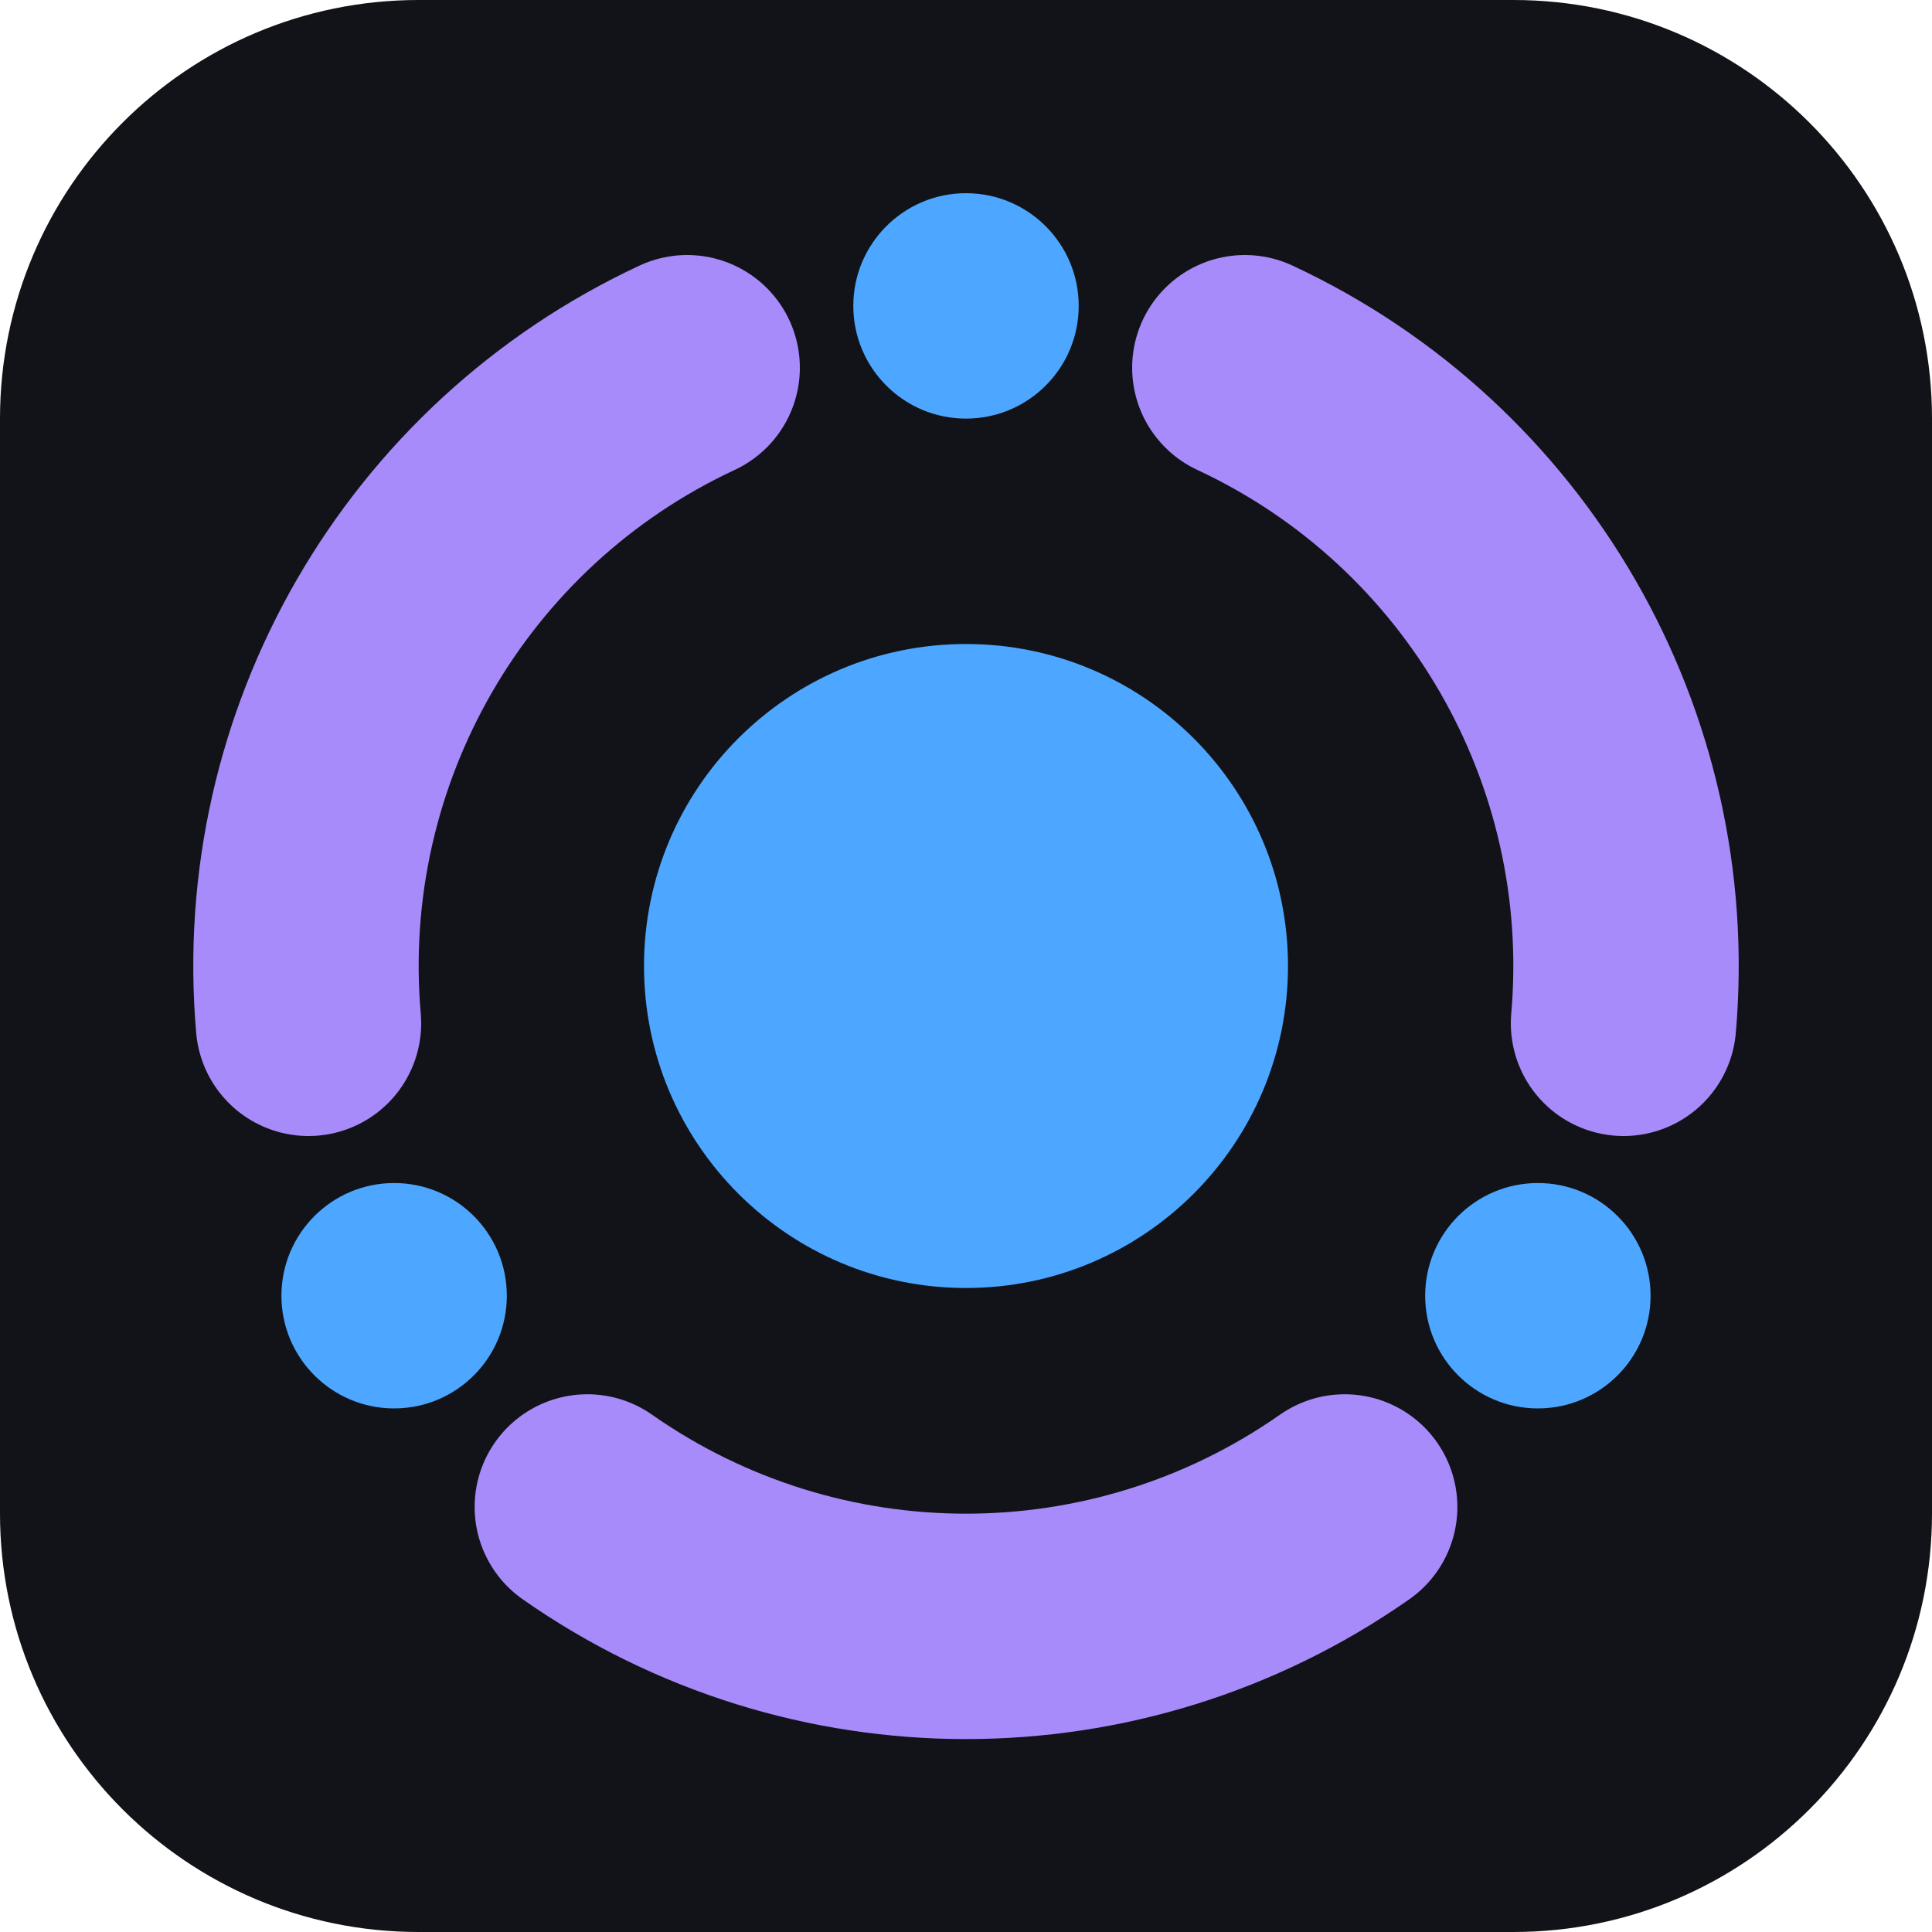
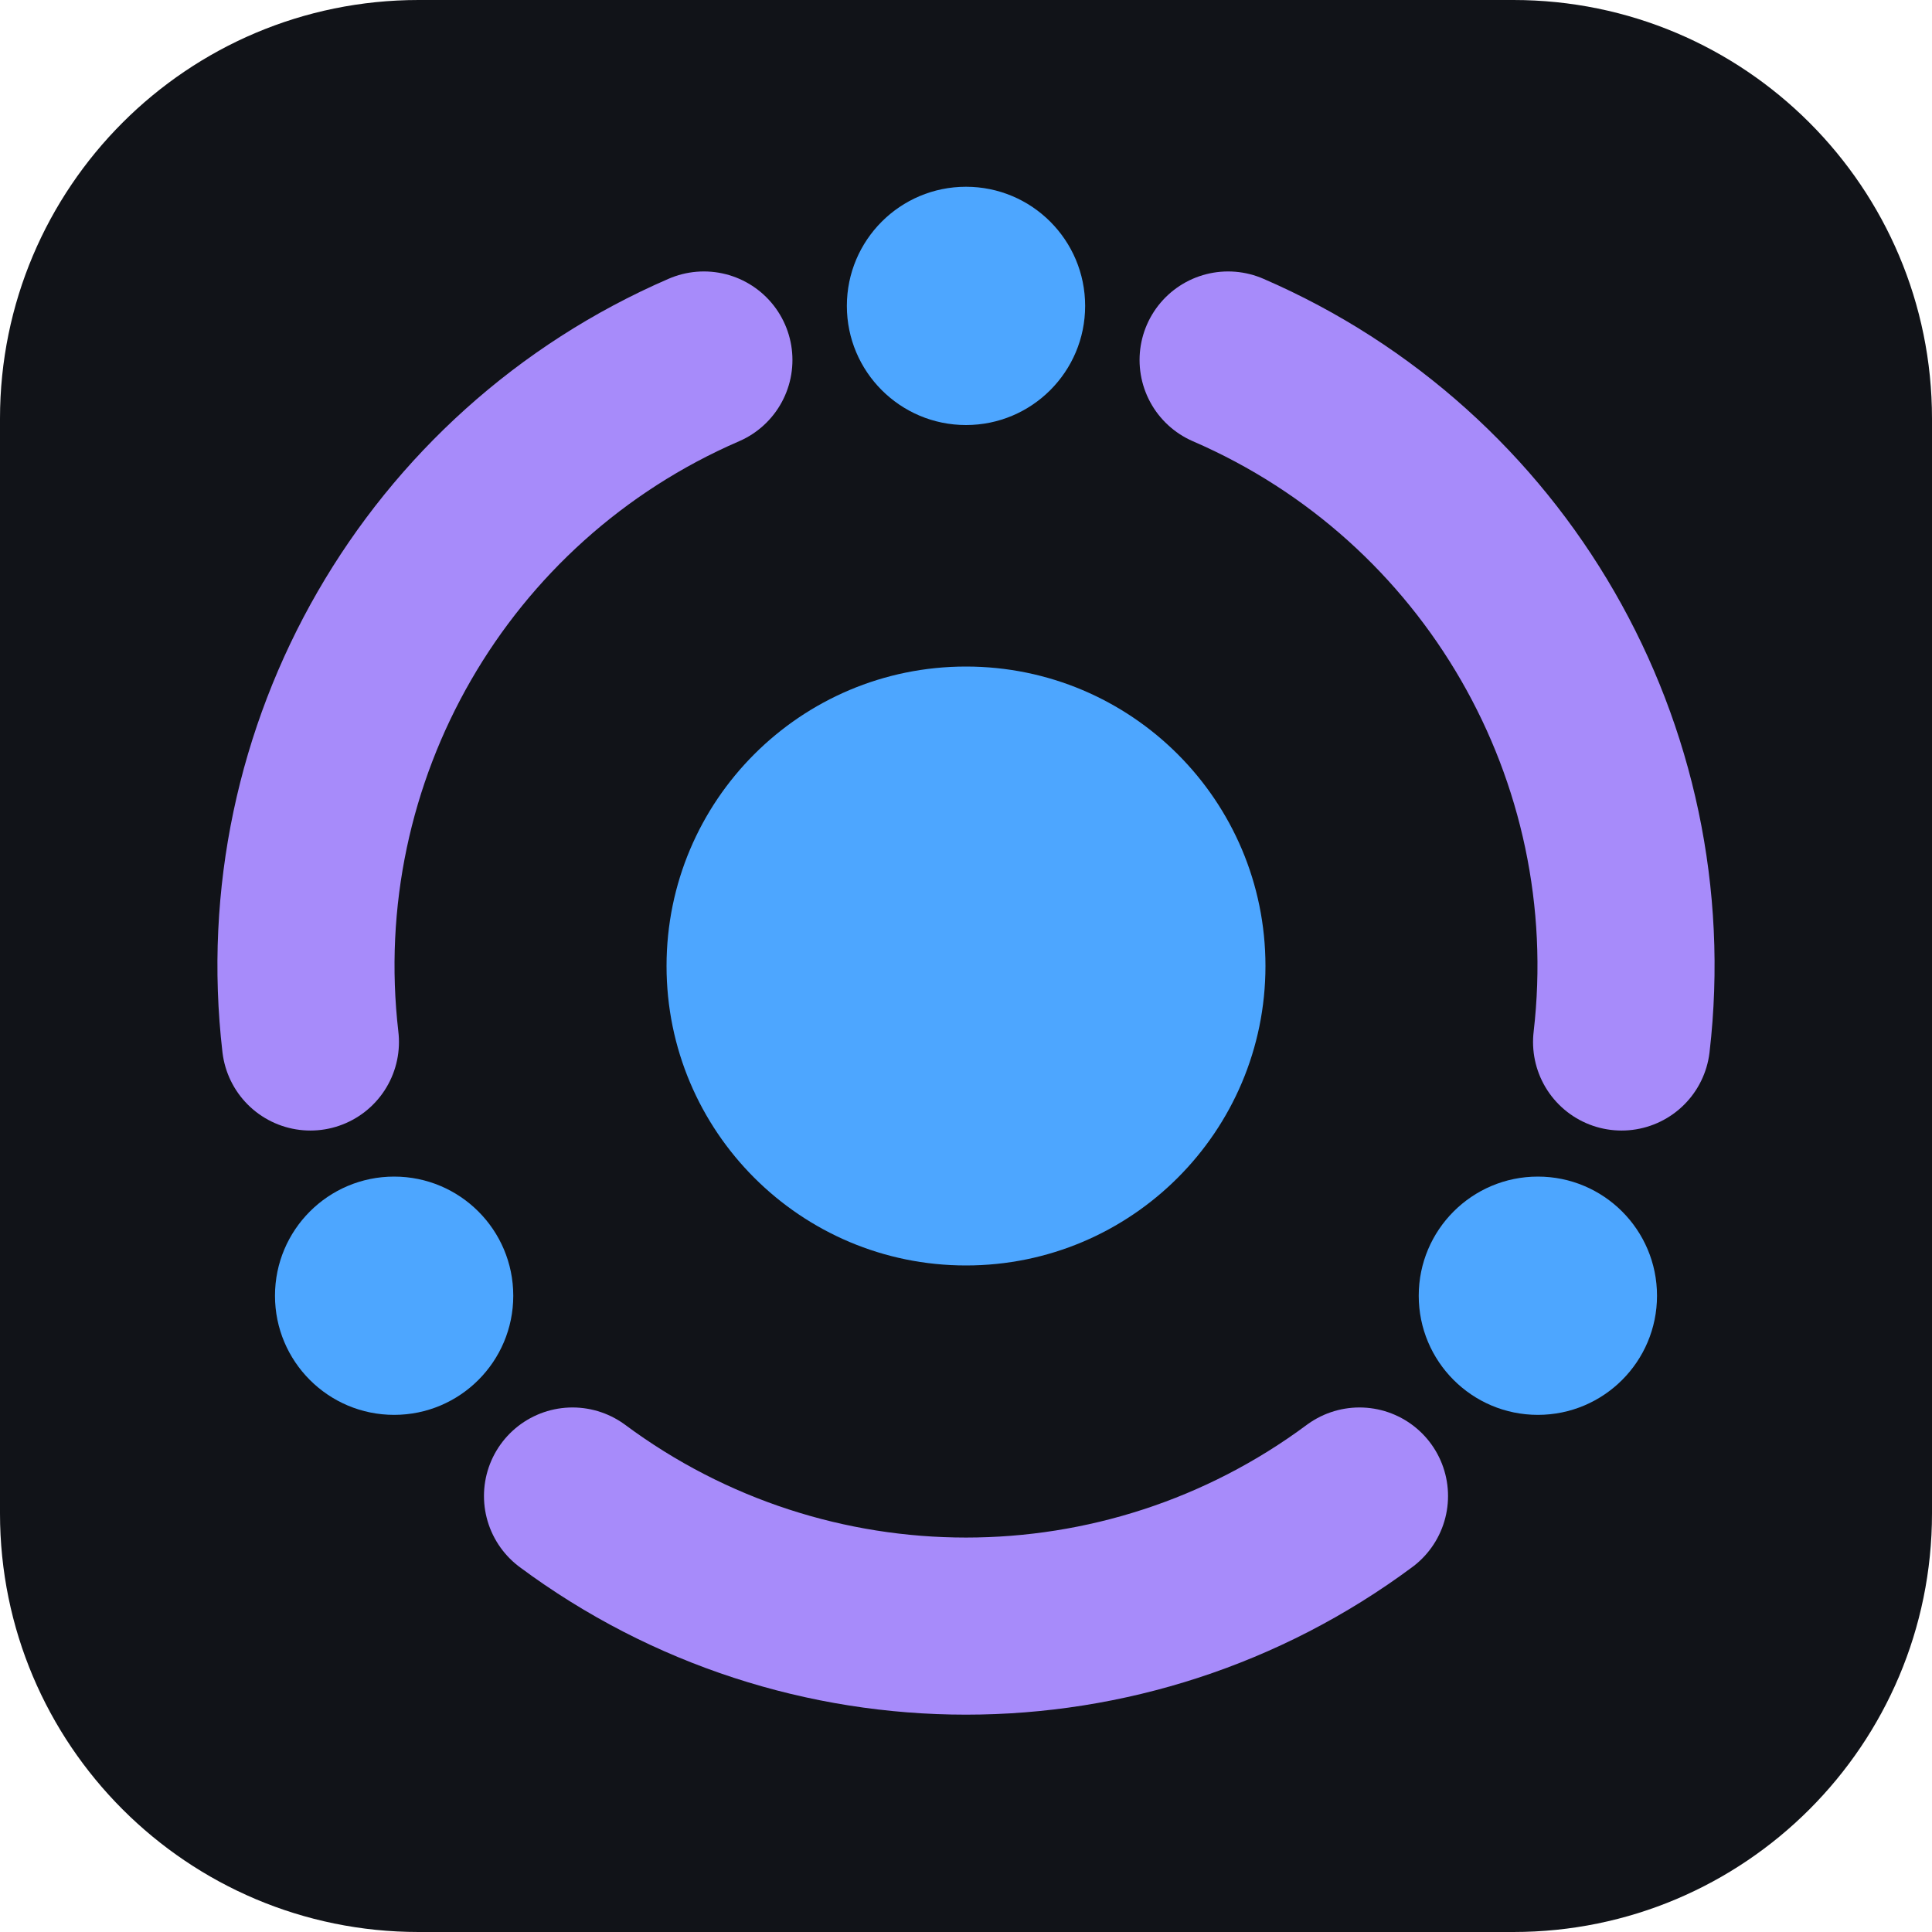
<svg xmlns="http://www.w3.org/2000/svg" viewBox="0 0 30 30" width="30" height="30">
  <rect width="30" height="30" rx="6.5" fill="#111318" />
-   <path d="M4.79 15.89 A10.25 10.25 0 0 1 10.67 5.71" fill="none" stroke="#A78BFA" stroke-width="3.5" stroke-linecap="round" />
-   <path d="M19.33 5.71 A10.25 10.25 0 0 1 25.21 15.89" fill="none" stroke="#A78BFA" stroke-width="3.5" stroke-linecap="round" />
-   <path d="M20.88 23.40 A10.25 10.25 0 0 1 9.12 23.40" fill="none" stroke="#A78BFA" stroke-width="3.5" stroke-linecap="round" />
-   <circle cx="15" cy="15" r="5" fill="#4DA6FF" />
+   <path d="M4.82 16.18 A10.25 10.25 0 0 1 10.93 5.59" fill="none" stroke="#A78BFA" stroke-width="2.75" stroke-linecap="round" />
+   <path d="M19.07 5.59 A10.25 10.25 0 0 1 25.18 16.18" fill="none" stroke="#A78BFA" stroke-width="2.75" stroke-linecap="round" />
+   <path d="M21.11 23.23 A10.25 10.25 0 0 1 8.89 23.23" fill="none" stroke="#A78BFA" stroke-width="2.75" stroke-linecap="round" />
+   <circle cx="15" cy="15" r="4.65" fill="#4DA6FF" />
  <g fill="#4DA6FF">
-     <circle cx="15.00" cy="4.75" r="1.75" />
-     <circle cx="23.88" cy="20.12" r="1.75" />
-     <circle cx="6.12" cy="20.12" r="1.75" />
+     <circle cx="15.00" cy="4.75" r="1.85" />
+     <circle cx="23.88" cy="20.12" r="1.85" />
+     <circle cx="6.12" cy="20.12" r="1.85" />
  </g>
</svg>
